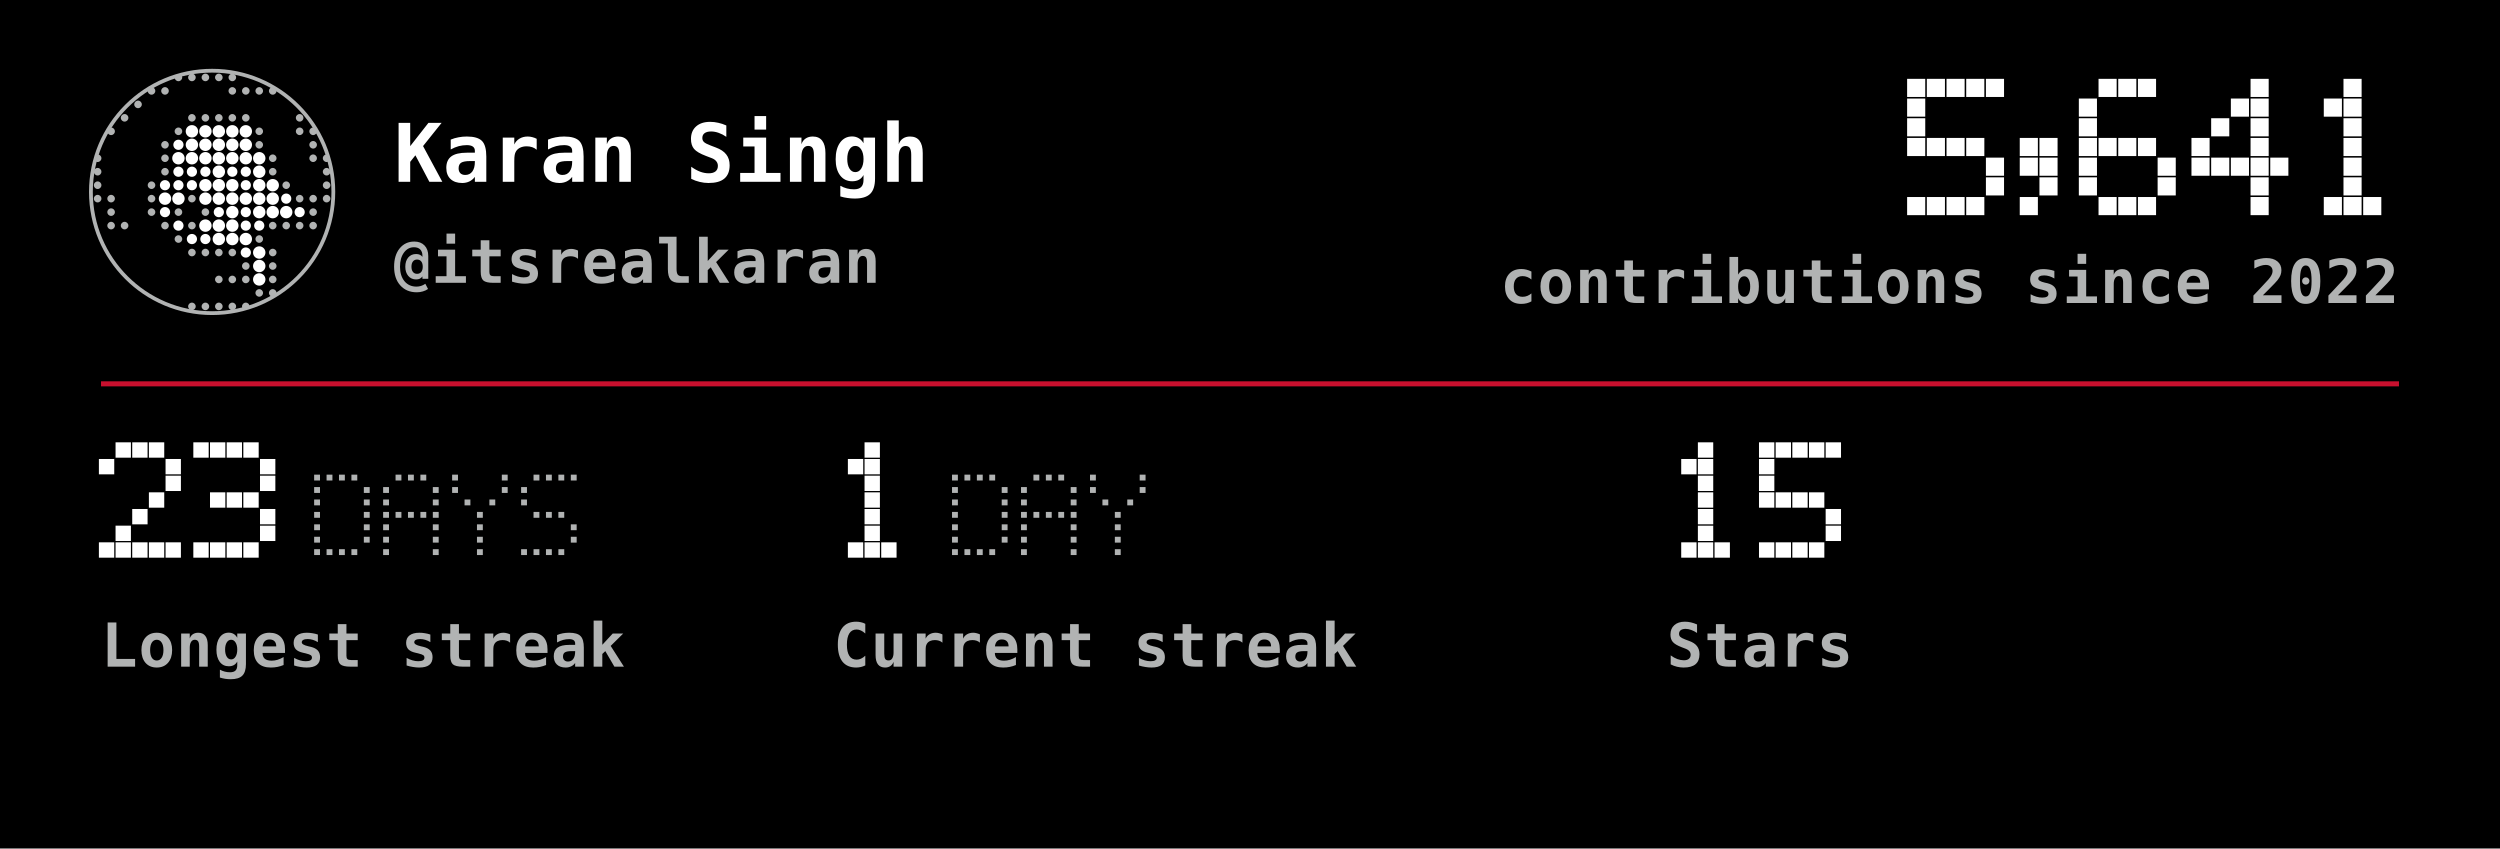
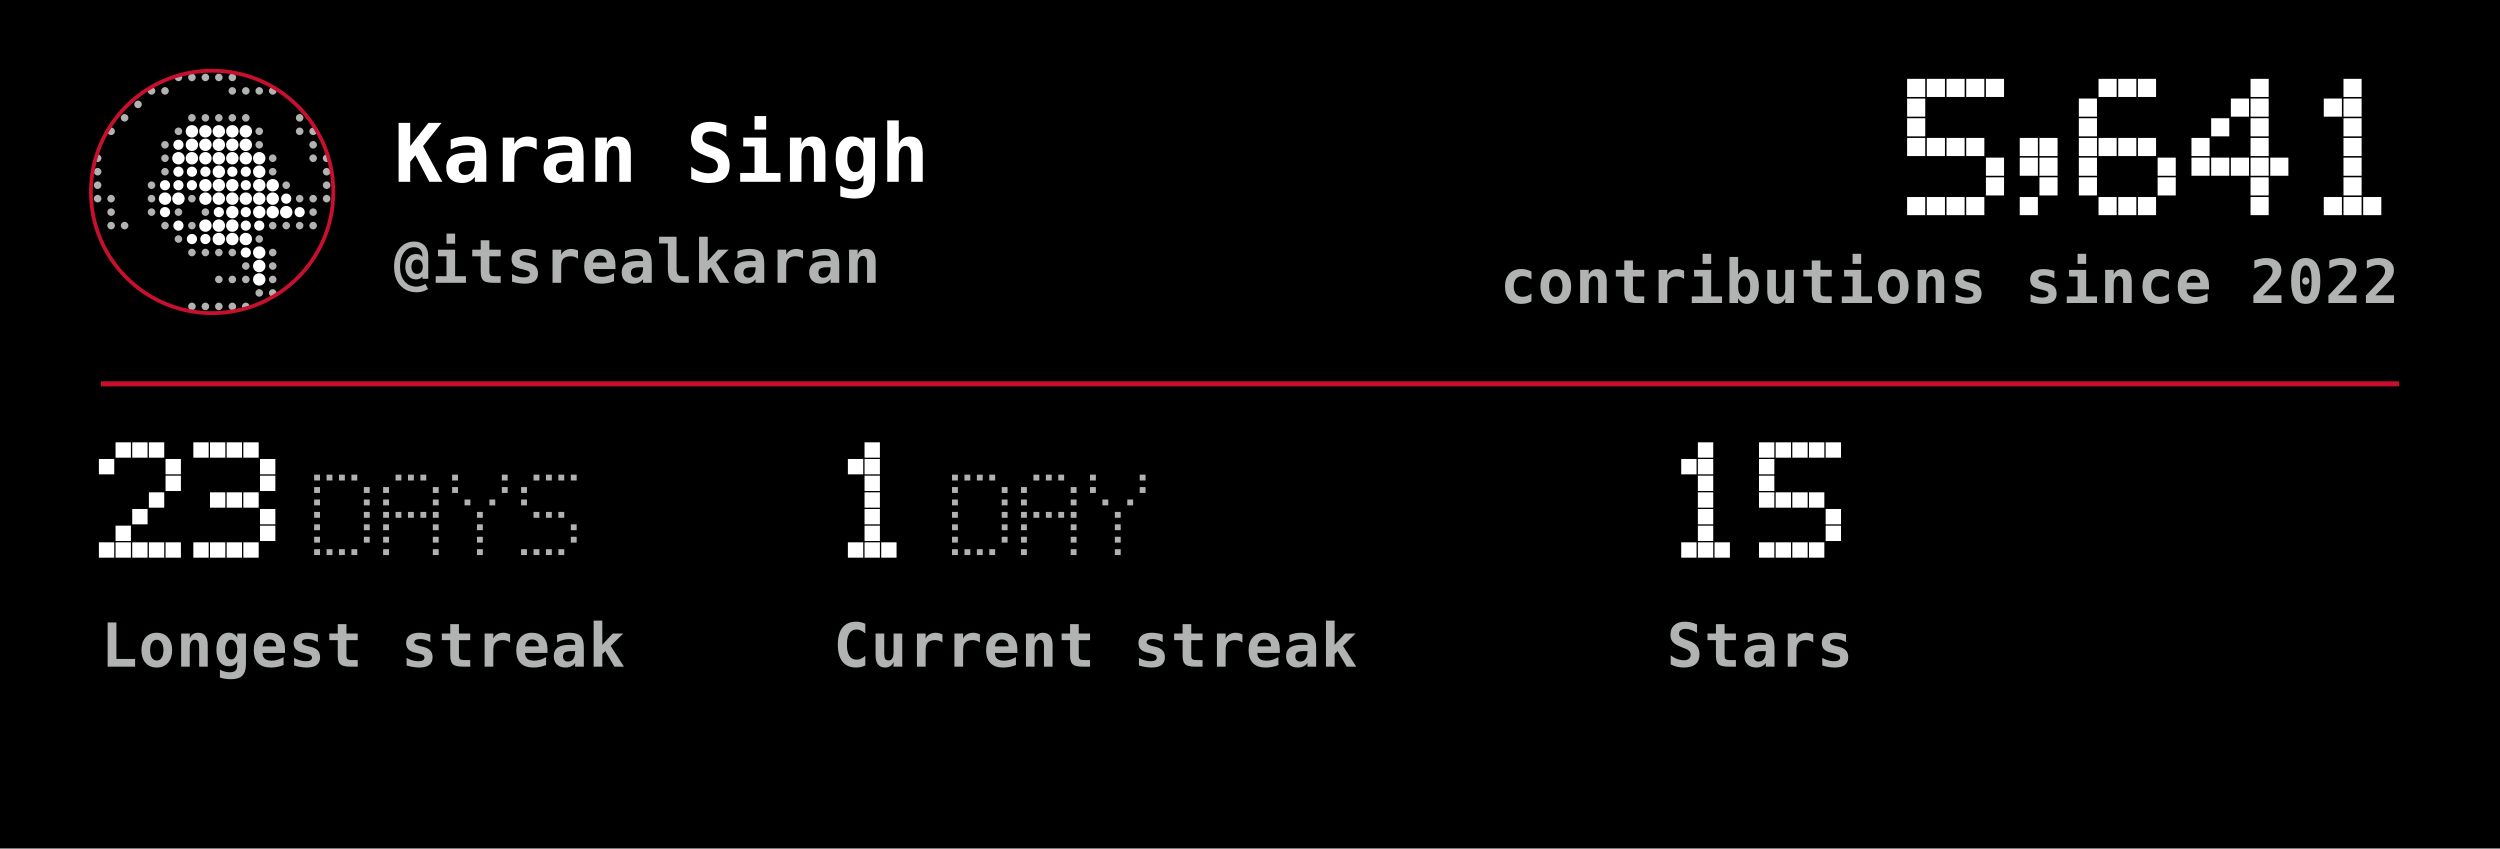
<svg xmlns="http://www.w3.org/2000/svg" width="495" height="168" viewBox="0 0 495 168" role="img">
  <rect width="495" height="168" fill="#000000" />
  <rect x="20" y="20" width="0" height="0" fill="#C8102E" />
  <clipPath id="pfp">
    <circle cx="42.00" cy="38.00" r="24.00" />
  </clipPath>
  <g clip-path="url(#pfp)">
    <circle cx="27.33" cy="15.33" r="0.75" fill="#B1B3B3" />
    <circle cx="32.67" cy="15.33" r="0.75" fill="#B1B3B3" />
    <circle cx="35.33" cy="15.33" r="0.75" fill="#B1B3B3" />
    <circle cx="38.00" cy="15.33" r="0.75" fill="#B1B3B3" />
    <circle cx="40.67" cy="15.33" r="0.75" fill="#B1B3B3" />
    <circle cx="43.33" cy="15.33" r="0.75" fill="#B1B3B3" />
    <circle cx="46.00" cy="15.33" r="0.75" fill="#B1B3B3" />
    <circle cx="24.67" cy="18.00" r="0.75" fill="#B1B3B3" />
    <circle cx="27.33" cy="18.00" r="1.01" fill="#FFFFFF" />
    <circle cx="30.00" cy="18.00" r="0.75" fill="#B1B3B3" />
    <circle cx="32.67" cy="18.00" r="0.75" fill="#B1B3B3" />
    <circle cx="46.00" cy="18.00" r="0.75" fill="#B1B3B3" />
    <circle cx="48.67" cy="18.00" r="0.75" fill="#B1B3B3" />
    <circle cx="51.33" cy="18.00" r="0.75" fill="#B1B3B3" />
    <circle cx="54.00" cy="18.00" r="0.75" fill="#B1B3B3" />
    <circle cx="24.67" cy="20.67" r="0.75" fill="#B1B3B3" />
    <circle cx="27.33" cy="20.67" r="0.75" fill="#B1B3B3" />
    <circle cx="22.00" cy="23.33" r="0.75" fill="#B1B3B3" />
    <circle cx="24.67" cy="23.33" r="0.75" fill="#B1B3B3" />
    <circle cx="38.00" cy="23.33" r="0.75" fill="#B1B3B3" />
    <circle cx="40.67" cy="23.33" r="0.75" fill="#B1B3B3" />
    <circle cx="43.33" cy="23.33" r="0.75" fill="#B1B3B3" />
    <circle cx="46.00" cy="23.33" r="0.75" fill="#B1B3B3" />
    <circle cx="48.67" cy="23.33" r="0.75" fill="#B1B3B3" />
    <circle cx="59.33" cy="23.33" r="0.75" fill="#B1B3B3" />
    <circle cx="22.00" cy="26.00" r="0.75" fill="#B1B3B3" />
    <circle cx="35.33" cy="26.00" r="0.75" fill="#B1B3B3" />
    <circle cx="38.00" cy="26.00" r="1.23" fill="#FFFFFF" />
    <circle cx="40.67" cy="26.00" r="1.23" fill="#FFFFFF" />
    <circle cx="43.33" cy="26.00" r="1.23" fill="#FFFFFF" />
    <circle cx="46.00" cy="26.00" r="1.23" fill="#FFFFFF" />
    <circle cx="48.67" cy="26.00" r="1.23" fill="#FFFFFF" />
    <circle cx="51.33" cy="26.00" r="0.75" fill="#B1B3B3" />
    <circle cx="59.33" cy="26.00" r="0.75" fill="#B1B3B3" />
    <circle cx="62.00" cy="26.00" r="0.75" fill="#B1B3B3" />
    <circle cx="19.33" cy="28.67" r="0.75" fill="#B1B3B3" />
    <circle cx="32.67" cy="28.67" r="0.75" fill="#B1B3B3" />
    <circle cx="35.33" cy="28.67" r="1.01" fill="#FFFFFF" />
    <circle cx="38.00" cy="28.67" r="1.23" fill="#FFFFFF" />
    <circle cx="40.67" cy="28.67" r="1.23" fill="#FFFFFF" />
    <circle cx="43.33" cy="28.67" r="1.23" fill="#FFFFFF" />
    <circle cx="46.00" cy="28.67" r="1.23" fill="#FFFFFF" />
    <circle cx="48.67" cy="28.67" r="1.23" fill="#FFFFFF" />
    <circle cx="51.33" cy="28.67" r="0.75" fill="#B1B3B3" />
    <circle cx="62.00" cy="28.67" r="0.75" fill="#B1B3B3" />
    <circle cx="19.33" cy="31.33" r="0.75" fill="#B1B3B3" />
    <circle cx="32.67" cy="31.33" r="0.75" fill="#B1B3B3" />
    <circle cx="35.33" cy="31.33" r="1.23" fill="#FFFFFF" />
    <circle cx="38.00" cy="31.33" r="1.23" fill="#FFFFFF" />
    <circle cx="40.67" cy="31.33" r="1.23" fill="#FFFFFF" />
    <circle cx="43.33" cy="31.33" r="1.23" fill="#FFFFFF" />
    <circle cx="46.00" cy="31.33" r="1.23" fill="#FFFFFF" />
    <circle cx="48.67" cy="31.33" r="1.23" fill="#FFFFFF" />
    <circle cx="51.33" cy="31.33" r="1.23" fill="#FFFFFF" />
    <circle cx="54.00" cy="31.33" r="0.75" fill="#B1B3B3" />
    <circle cx="62.00" cy="31.33" r="0.75" fill="#B1B3B3" />
    <circle cx="64.67" cy="31.33" r="0.75" fill="#B1B3B3" />
    <circle cx="19.33" cy="34.00" r="0.75" fill="#B1B3B3" />
    <circle cx="32.67" cy="34.00" r="0.75" fill="#B1B3B3" />
    <circle cx="35.33" cy="34.00" r="1.01" fill="#FFFFFF" />
    <circle cx="38.00" cy="34.00" r="1.01" fill="#FFFFFF" />
    <circle cx="40.67" cy="34.00" r="1.01" fill="#FFFFFF" />
    <circle cx="43.33" cy="34.00" r="1.23" fill="#FFFFFF" />
    <circle cx="46.00" cy="34.00" r="1.01" fill="#FFFFFF" />
    <circle cx="48.67" cy="34.00" r="1.01" fill="#FFFFFF" />
    <circle cx="51.33" cy="34.00" r="1.23" fill="#FFFFFF" />
    <circle cx="54.00" cy="34.00" r="0.75" fill="#B1B3B3" />
    <circle cx="64.67" cy="34.00" r="0.75" fill="#B1B3B3" />
    <circle cx="19.33" cy="36.67" r="0.75" fill="#B1B3B3" />
    <circle cx="30.00" cy="36.67" r="0.75" fill="#B1B3B3" />
    <circle cx="32.67" cy="36.67" r="1.01" fill="#FFFFFF" />
    <circle cx="35.33" cy="36.67" r="1.01" fill="#FFFFFF" />
    <circle cx="38.00" cy="36.67" r="1.01" fill="#FFFFFF" />
    <circle cx="40.67" cy="36.67" r="1.23" fill="#FFFFFF" />
    <circle cx="43.33" cy="36.67" r="1.23" fill="#FFFFFF" />
    <circle cx="46.00" cy="36.67" r="1.23" fill="#FFFFFF" />
    <circle cx="48.67" cy="36.67" r="1.01" fill="#FFFFFF" />
    <circle cx="51.33" cy="36.67" r="1.23" fill="#FFFFFF" />
    <circle cx="54.00" cy="36.67" r="1.23" fill="#FFFFFF" />
    <circle cx="56.67" cy="36.67" r="0.75" fill="#B1B3B3" />
    <circle cx="64.67" cy="36.67" r="0.75" fill="#B1B3B3" />
    <circle cx="19.33" cy="39.33" r="0.75" fill="#B1B3B3" />
    <circle cx="22.00" cy="39.33" r="0.75" fill="#B1B3B3" />
    <circle cx="30.00" cy="39.33" r="0.75" fill="#B1B3B3" />
    <circle cx="32.67" cy="39.33" r="1.23" fill="#FFFFFF" />
    <circle cx="35.33" cy="39.33" r="1.23" fill="#FFFFFF" />
    <circle cx="38.00" cy="39.33" r="0.75" fill="#B1B3B3" />
    <circle cx="40.67" cy="39.33" r="1.23" fill="#FFFFFF" />
    <circle cx="43.33" cy="39.33" r="1.23" fill="#FFFFFF" />
    <circle cx="46.00" cy="39.33" r="1.23" fill="#FFFFFF" />
    <circle cx="48.67" cy="39.33" r="1.23" fill="#FFFFFF" />
    <circle cx="51.33" cy="39.33" r="1.23" fill="#FFFFFF" />
    <circle cx="54.00" cy="39.33" r="1.23" fill="#FFFFFF" />
    <circle cx="56.67" cy="39.33" r="1.01" fill="#FFFFFF" />
    <circle cx="59.33" cy="39.33" r="0.75" fill="#B1B3B3" />
    <circle cx="62.00" cy="39.33" r="0.75" fill="#B1B3B3" />
    <circle cx="64.67" cy="39.33" r="0.75" fill="#B1B3B3" />
    <circle cx="22.00" cy="42.00" r="0.75" fill="#B1B3B3" />
    <circle cx="30.00" cy="42.00" r="0.75" fill="#B1B3B3" />
    <circle cx="32.67" cy="42.00" r="1.01" fill="#FFFFFF" />
    <circle cx="35.33" cy="42.00" r="0.75" fill="#B1B3B3" />
    <circle cx="40.67" cy="42.00" r="0.75" fill="#B1B3B3" />
    <circle cx="43.33" cy="42.00" r="1.01" fill="#FFFFFF" />
    <circle cx="46.00" cy="42.00" r="1.23" fill="#FFFFFF" />
    <circle cx="48.67" cy="42.00" r="1.01" fill="#FFFFFF" />
    <circle cx="51.33" cy="42.00" r="1.23" fill="#FFFFFF" />
    <circle cx="54.00" cy="42.00" r="1.23" fill="#FFFFFF" />
    <circle cx="56.67" cy="42.00" r="1.23" fill="#FFFFFF" />
    <circle cx="59.33" cy="42.00" r="1.01" fill="#FFFFFF" />
    <circle cx="62.00" cy="42.00" r="0.75" fill="#B1B3B3" />
    <circle cx="22.00" cy="44.67" r="0.75" fill="#B1B3B3" />
    <circle cx="24.67" cy="44.67" r="0.75" fill="#B1B3B3" />
    <circle cx="32.67" cy="44.67" r="0.75" fill="#B1B3B3" />
    <circle cx="35.33" cy="44.67" r="1.01" fill="#FFFFFF" />
    <circle cx="38.00" cy="44.67" r="0.75" fill="#B1B3B3" />
    <circle cx="40.67" cy="44.67" r="1.23" fill="#FFFFFF" />
    <circle cx="43.33" cy="44.67" r="1.23" fill="#FFFFFF" />
    <circle cx="46.00" cy="44.67" r="1.23" fill="#FFFFFF" />
    <circle cx="48.67" cy="44.67" r="1.01" fill="#FFFFFF" />
    <circle cx="51.33" cy="44.67" r="1.01" fill="#FFFFFF" />
    <circle cx="54.00" cy="44.67" r="0.75" fill="#B1B3B3" />
    <circle cx="56.67" cy="44.67" r="0.75" fill="#B1B3B3" />
    <circle cx="59.33" cy="44.67" r="0.75" fill="#B1B3B3" />
    <circle cx="62.00" cy="44.67" r="0.75" fill="#B1B3B3" />
    <circle cx="35.33" cy="47.33" r="0.75" fill="#B1B3B3" />
    <circle cx="38.00" cy="47.33" r="1.01" fill="#FFFFFF" />
    <circle cx="40.67" cy="47.33" r="1.01" fill="#FFFFFF" />
    <circle cx="43.33" cy="47.33" r="1.23" fill="#FFFFFF" />
    <circle cx="46.00" cy="47.33" r="1.23" fill="#FFFFFF" />
    <circle cx="48.67" cy="47.33" r="1.23" fill="#FFFFFF" />
    <circle cx="51.33" cy="47.33" r="0.75" fill="#B1B3B3" />
    <circle cx="38.00" cy="50.00" r="0.75" fill="#B1B3B3" />
    <circle cx="40.67" cy="50.00" r="0.75" fill="#B1B3B3" />
    <circle cx="43.33" cy="50.00" r="0.75" fill="#B1B3B3" />
    <circle cx="46.00" cy="50.00" r="0.75" fill="#B1B3B3" />
    <circle cx="48.67" cy="50.00" r="1.01" fill="#FFFFFF" />
    <circle cx="51.33" cy="50.00" r="1.23" fill="#FFFFFF" />
    <circle cx="54.00" cy="50.00" r="0.75" fill="#B1B3B3" />
    <circle cx="48.67" cy="52.67" r="0.75" fill="#B1B3B3" />
    <circle cx="51.33" cy="52.67" r="1.23" fill="#FFFFFF" />
    <circle cx="54.00" cy="52.67" r="0.75" fill="#B1B3B3" />
    <circle cx="43.33" cy="55.33" r="0.75" fill="#B1B3B3" />
    <circle cx="46.00" cy="55.33" r="0.75" fill="#B1B3B3" />
    <circle cx="48.67" cy="55.33" r="0.75" fill="#B1B3B3" />
    <circle cx="51.33" cy="55.33" r="1.23" fill="#FFFFFF" />
    <circle cx="54.00" cy="55.33" r="0.75" fill="#B1B3B3" />
    <circle cx="51.33" cy="58.00" r="0.75" fill="#B1B3B3" />
    <circle cx="54.00" cy="58.00" r="0.75" fill="#B1B3B3" />
    <circle cx="38.00" cy="60.67" r="0.75" fill="#B1B3B3" />
    <circle cx="40.67" cy="60.67" r="0.75" fill="#B1B3B3" />
    <circle cx="43.33" cy="60.67" r="0.75" fill="#B1B3B3" />
    <circle cx="46.00" cy="60.67" r="0.75" fill="#B1B3B3" />
    <circle cx="48.67" cy="60.67" r="0.75" fill="#B1B3B3" />
    <circle cx="51.33" cy="60.67" r="0.75" fill="#B1B3B3" />
  </g>
-   <circle cx="42.00" cy="38.00" r="24.00" fill="none" stroke="#B1B3B3" stroke-width="0.75" />
+   <circle cx="42.00" cy="38.00" r="24.00" fill="none" stroke="#C8102E" stroke-width="0.75" />
  <text x="78" y="36" fill="#FFFFFF" text-anchor="start" font-family="ui-monospace, Geist Mono, monospace" font-weight="700" font-size="16" letter-spacing="0" dominant-baseline="auto">Karan Singh</text>
  <text x="78" y="56" fill="#B1B3B3" text-anchor="start" font-family="ui-monospace, Geist Mono, monospace" font-weight="700" font-size="12" letter-spacing="0.2" dominant-baseline="auto">@itsrealkaran</text>
  <rect x="377.61" y="15.61" width="3.59" height="3.59" fill="#FFFFFF" />
  <rect x="381.51" y="15.61" width="3.59" height="3.59" fill="#FFFFFF" />
  <rect x="385.41" y="15.61" width="3.59" height="3.59" fill="#FFFFFF" />
  <rect x="389.31" y="15.61" width="3.59" height="3.59" fill="#FFFFFF" />
  <rect x="393.21" y="15.61" width="3.59" height="3.59" fill="#FFFFFF" />
  <rect x="377.61" y="19.51" width="3.59" height="3.59" fill="#FFFFFF" />
  <rect x="377.61" y="23.41" width="3.59" height="3.59" fill="#FFFFFF" />
  <rect x="377.61" y="27.31" width="3.59" height="3.59" fill="#FFFFFF" />
  <rect x="381.51" y="27.31" width="3.59" height="3.59" fill="#FFFFFF" />
  <rect x="385.41" y="27.31" width="3.59" height="3.59" fill="#FFFFFF" />
  <rect x="389.31" y="27.31" width="3.59" height="3.59" fill="#FFFFFF" />
  <rect x="393.21" y="31.21" width="3.59" height="3.59" fill="#FFFFFF" />
  <rect x="393.21" y="35.11" width="3.59" height="3.59" fill="#FFFFFF" />
  <rect x="377.61" y="39.01" width="3.59" height="3.59" fill="#FFFFFF" />
  <rect x="381.51" y="39.01" width="3.59" height="3.59" fill="#FFFFFF" />
  <rect x="385.41" y="39.01" width="3.59" height="3.59" fill="#FFFFFF" />
  <rect x="389.31" y="39.01" width="3.59" height="3.59" fill="#FFFFFF" />
  <rect x="399.91" y="27.31" width="3.59" height="3.59" fill="#FFFFFF" />
  <rect x="403.81" y="27.31" width="3.59" height="3.59" fill="#FFFFFF" />
  <rect x="399.91" y="31.21" width="3.59" height="3.59" fill="#FFFFFF" />
  <rect x="403.81" y="31.21" width="3.59" height="3.59" fill="#FFFFFF" />
  <rect x="403.81" y="35.11" width="3.59" height="3.59" fill="#FFFFFF" />
  <rect x="399.91" y="39.01" width="3.59" height="3.59" fill="#FFFFFF" />
  <rect x="415.51" y="15.61" width="3.59" height="3.59" fill="#FFFFFF" />
  <rect x="419.41" y="15.61" width="3.59" height="3.59" fill="#FFFFFF" />
  <rect x="423.31" y="15.61" width="3.59" height="3.59" fill="#FFFFFF" />
  <rect x="411.61" y="19.51" width="3.59" height="3.59" fill="#FFFFFF" />
  <rect x="411.61" y="23.41" width="3.59" height="3.59" fill="#FFFFFF" />
  <rect x="411.61" y="27.31" width="3.59" height="3.59" fill="#FFFFFF" />
  <rect x="415.51" y="27.31" width="3.59" height="3.59" fill="#FFFFFF" />
  <rect x="419.41" y="27.31" width="3.59" height="3.59" fill="#FFFFFF" />
  <rect x="423.31" y="27.31" width="3.59" height="3.59" fill="#FFFFFF" />
  <rect x="411.61" y="31.21" width="3.59" height="3.59" fill="#FFFFFF" />
  <rect x="427.21" y="31.21" width="3.59" height="3.59" fill="#FFFFFF" />
  <rect x="411.61" y="35.11" width="3.59" height="3.59" fill="#FFFFFF" />
  <rect x="427.21" y="35.11" width="3.59" height="3.59" fill="#FFFFFF" />
  <rect x="415.51" y="39.01" width="3.59" height="3.59" fill="#FFFFFF" />
  <rect x="419.41" y="39.01" width="3.59" height="3.59" fill="#FFFFFF" />
  <rect x="423.31" y="39.01" width="3.59" height="3.59" fill="#FFFFFF" />
  <rect x="445.61" y="15.61" width="3.59" height="3.59" fill="#FFFFFF" />
  <rect x="441.71" y="19.51" width="3.59" height="3.59" fill="#FFFFFF" />
  <rect x="445.61" y="19.51" width="3.59" height="3.59" fill="#FFFFFF" />
  <rect x="437.81" y="23.41" width="3.59" height="3.59" fill="#FFFFFF" />
  <rect x="445.61" y="23.41" width="3.59" height="3.59" fill="#FFFFFF" />
  <rect x="433.91" y="27.31" width="3.59" height="3.59" fill="#FFFFFF" />
  <rect x="445.61" y="27.31" width="3.59" height="3.59" fill="#FFFFFF" />
  <rect x="433.91" y="31.21" width="3.59" height="3.59" fill="#FFFFFF" />
  <rect x="437.81" y="31.21" width="3.59" height="3.59" fill="#FFFFFF" />
  <rect x="441.71" y="31.21" width="3.59" height="3.59" fill="#FFFFFF" />
  <rect x="445.61" y="31.21" width="3.59" height="3.59" fill="#FFFFFF" />
  <rect x="449.51" y="31.21" width="3.59" height="3.59" fill="#FFFFFF" />
  <rect x="445.61" y="35.11" width="3.59" height="3.59" fill="#FFFFFF" />
  <rect x="445.61" y="39.01" width="3.59" height="3.59" fill="#FFFFFF" />
  <rect x="464.01" y="15.61" width="3.59" height="3.59" fill="#FFFFFF" />
  <rect x="460.11" y="19.51" width="3.59" height="3.59" fill="#FFFFFF" />
  <rect x="464.01" y="19.51" width="3.59" height="3.59" fill="#FFFFFF" />
  <rect x="464.01" y="23.41" width="3.59" height="3.59" fill="#FFFFFF" />
  <rect x="464.01" y="27.31" width="3.59" height="3.59" fill="#FFFFFF" />
  <rect x="464.01" y="31.21" width="3.59" height="3.59" fill="#FFFFFF" />
  <rect x="464.01" y="35.11" width="3.59" height="3.59" fill="#FFFFFF" />
  <rect x="460.11" y="39.01" width="3.59" height="3.59" fill="#FFFFFF" />
  <rect x="464.01" y="39.01" width="3.59" height="3.59" fill="#FFFFFF" />
  <rect x="467.91" y="39.01" width="3.59" height="3.59" fill="#FFFFFF" />
  <text x="475" y="60" fill="#B1B3B3" text-anchor="end" font-family="ui-monospace, Geist Mono, monospace" font-weight="700" font-size="12" letter-spacing="0.2" dominant-baseline="auto">contributions since 2022</text>
  <line x1="20" y1="76" x2="475" y2="76" stroke="#C8102E" />
  <rect x="22.88" y="87.58" width="3.04" height="3.04" fill="#FFFFFF" />
  <rect x="26.18" y="87.58" width="3.04" height="3.04" fill="#FFFFFF" />
  <rect x="29.48" y="87.58" width="3.04" height="3.04" fill="#FFFFFF" />
  <rect x="19.58" y="90.88" width="3.04" height="3.04" fill="#FFFFFF" />
  <rect x="32.78" y="90.88" width="3.04" height="3.04" fill="#FFFFFF" />
  <rect x="32.78" y="94.18" width="3.04" height="3.04" fill="#FFFFFF" />
  <rect x="29.48" y="97.48" width="3.04" height="3.04" fill="#FFFFFF" />
  <rect x="26.18" y="100.78" width="3.04" height="3.04" fill="#FFFFFF" />
  <rect x="22.88" y="104.08" width="3.04" height="3.04" fill="#FFFFFF" />
  <rect x="19.58" y="107.38" width="3.04" height="3.04" fill="#FFFFFF" />
  <rect x="22.88" y="107.38" width="3.04" height="3.04" fill="#FFFFFF" />
  <rect x="26.18" y="107.38" width="3.04" height="3.04" fill="#FFFFFF" />
  <rect x="29.48" y="107.38" width="3.04" height="3.04" fill="#FFFFFF" />
  <rect x="32.78" y="107.38" width="3.04" height="3.04" fill="#FFFFFF" />
  <rect x="38.28" y="87.58" width="3.04" height="3.04" fill="#FFFFFF" />
  <rect x="41.58" y="87.58" width="3.04" height="3.04" fill="#FFFFFF" />
  <rect x="44.88" y="87.58" width="3.04" height="3.04" fill="#FFFFFF" />
  <rect x="48.18" y="87.58" width="3.04" height="3.04" fill="#FFFFFF" />
  <rect x="51.48" y="90.88" width="3.04" height="3.04" fill="#FFFFFF" />
  <rect x="51.48" y="94.18" width="3.04" height="3.04" fill="#FFFFFF" />
  <rect x="41.58" y="97.48" width="3.04" height="3.04" fill="#FFFFFF" />
  <rect x="44.88" y="97.48" width="3.04" height="3.04" fill="#FFFFFF" />
  <rect x="48.18" y="97.48" width="3.04" height="3.04" fill="#FFFFFF" />
  <rect x="51.48" y="100.78" width="3.04" height="3.04" fill="#FFFFFF" />
  <rect x="51.48" y="104.08" width="3.04" height="3.04" fill="#FFFFFF" />
  <rect x="38.28" y="107.38" width="3.04" height="3.04" fill="#FFFFFF" />
  <rect x="41.58" y="107.38" width="3.04" height="3.04" fill="#FFFFFF" />
  <rect x="44.88" y="107.38" width="3.04" height="3.04" fill="#FFFFFF" />
  <rect x="48.18" y="107.38" width="3.04" height="3.04" fill="#FFFFFF" />
  <rect x="62.20" y="93.98" width="1.16" height="1.16" fill="#B1B3B3" />
  <rect x="64.66" y="93.98" width="1.16" height="1.16" fill="#B1B3B3" />
  <rect x="67.12" y="93.98" width="1.16" height="1.16" fill="#B1B3B3" />
  <rect x="69.58" y="93.98" width="1.16" height="1.16" fill="#B1B3B3" />
  <rect x="62.20" y="96.44" width="1.16" height="1.16" fill="#B1B3B3" />
  <rect x="72.04" y="96.44" width="1.16" height="1.16" fill="#B1B3B3" />
  <rect x="62.20" y="98.90" width="1.16" height="1.16" fill="#B1B3B3" />
  <rect x="72.04" y="98.90" width="1.16" height="1.16" fill="#B1B3B3" />
  <rect x="62.20" y="101.36" width="1.16" height="1.16" fill="#B1B3B3" />
  <rect x="72.04" y="101.36" width="1.16" height="1.16" fill="#B1B3B3" />
  <rect x="62.20" y="103.82" width="1.16" height="1.16" fill="#B1B3B3" />
  <rect x="72.04" y="103.82" width="1.16" height="1.16" fill="#B1B3B3" />
  <rect x="62.20" y="106.28" width="1.16" height="1.16" fill="#B1B3B3" />
  <rect x="72.04" y="106.28" width="1.16" height="1.16" fill="#B1B3B3" />
  <rect x="62.20" y="108.74" width="1.16" height="1.16" fill="#B1B3B3" />
  <rect x="64.66" y="108.74" width="1.16" height="1.16" fill="#B1B3B3" />
  <rect x="67.12" y="108.74" width="1.16" height="1.16" fill="#B1B3B3" />
  <rect x="69.58" y="108.74" width="1.16" height="1.16" fill="#B1B3B3" />
  <rect x="78.32" y="93.98" width="1.16" height="1.16" fill="#B1B3B3" />
  <rect x="80.78" y="93.98" width="1.16" height="1.16" fill="#B1B3B3" />
  <rect x="83.24" y="93.98" width="1.16" height="1.16" fill="#B1B3B3" />
  <rect x="75.86" y="96.44" width="1.16" height="1.16" fill="#B1B3B3" />
  <rect x="85.70" y="96.44" width="1.16" height="1.16" fill="#B1B3B3" />
  <rect x="75.86" y="98.90" width="1.16" height="1.16" fill="#B1B3B3" />
  <rect x="85.70" y="98.90" width="1.16" height="1.16" fill="#B1B3B3" />
  <rect x="75.86" y="101.36" width="1.16" height="1.16" fill="#B1B3B3" />
  <rect x="78.32" y="101.36" width="1.16" height="1.16" fill="#B1B3B3" />
  <rect x="80.78" y="101.36" width="1.16" height="1.16" fill="#B1B3B3" />
  <rect x="83.24" y="101.36" width="1.16" height="1.16" fill="#B1B3B3" />
  <rect x="85.70" y="101.36" width="1.16" height="1.16" fill="#B1B3B3" />
  <rect x="75.86" y="103.82" width="1.16" height="1.16" fill="#B1B3B3" />
  <rect x="85.70" y="103.82" width="1.16" height="1.16" fill="#B1B3B3" />
  <rect x="75.86" y="106.28" width="1.16" height="1.16" fill="#B1B3B3" />
  <rect x="85.70" y="106.28" width="1.16" height="1.16" fill="#B1B3B3" />
  <rect x="75.86" y="108.74" width="1.16" height="1.16" fill="#B1B3B3" />
  <rect x="85.70" y="108.74" width="1.16" height="1.16" fill="#B1B3B3" />
  <rect x="89.52" y="93.98" width="1.16" height="1.16" fill="#B1B3B3" />
  <rect x="99.36" y="93.98" width="1.16" height="1.16" fill="#B1B3B3" />
  <rect x="89.52" y="96.44" width="1.16" height="1.16" fill="#B1B3B3" />
  <rect x="99.36" y="96.44" width="1.16" height="1.16" fill="#B1B3B3" />
  <rect x="91.98" y="98.90" width="1.16" height="1.16" fill="#B1B3B3" />
  <rect x="96.90" y="98.90" width="1.16" height="1.16" fill="#B1B3B3" />
  <rect x="94.44" y="101.36" width="1.16" height="1.16" fill="#B1B3B3" />
  <rect x="94.44" y="103.82" width="1.16" height="1.16" fill="#B1B3B3" />
  <rect x="94.44" y="106.28" width="1.16" height="1.16" fill="#B1B3B3" />
  <rect x="94.44" y="108.74" width="1.16" height="1.16" fill="#B1B3B3" />
  <rect x="105.64" y="93.98" width="1.16" height="1.16" fill="#B1B3B3" />
  <rect x="108.10" y="93.98" width="1.16" height="1.16" fill="#B1B3B3" />
  <rect x="110.56" y="93.98" width="1.16" height="1.16" fill="#B1B3B3" />
  <rect x="113.02" y="93.98" width="1.16" height="1.16" fill="#B1B3B3" />
  <rect x="103.18" y="96.44" width="1.16" height="1.16" fill="#B1B3B3" />
  <rect x="103.18" y="98.90" width="1.16" height="1.16" fill="#B1B3B3" />
  <rect x="105.64" y="101.36" width="1.16" height="1.16" fill="#B1B3B3" />
  <rect x="108.10" y="101.36" width="1.16" height="1.16" fill="#B1B3B3" />
  <rect x="110.56" y="101.36" width="1.16" height="1.16" fill="#B1B3B3" />
  <rect x="113.02" y="103.82" width="1.16" height="1.16" fill="#B1B3B3" />
  <rect x="113.02" y="106.28" width="1.16" height="1.16" fill="#B1B3B3" />
  <rect x="103.18" y="108.74" width="1.16" height="1.16" fill="#B1B3B3" />
  <rect x="105.64" y="108.74" width="1.16" height="1.16" fill="#B1B3B3" />
  <rect x="108.10" y="108.74" width="1.16" height="1.16" fill="#B1B3B3" />
  <rect x="110.56" y="108.74" width="1.16" height="1.16" fill="#B1B3B3" />
  <text x="20" y="132" fill="#B1B3B3" text-anchor="start" font-family="ui-monospace, Geist Mono, monospace" font-weight="700" font-size="12" letter-spacing="0.2" dominant-baseline="auto">Longest streak</text>
  <rect x="171.18" y="87.58" width="3.04" height="3.04" fill="#FFFFFF" />
  <rect x="167.88" y="90.88" width="3.04" height="3.04" fill="#FFFFFF" />
  <rect x="171.18" y="90.88" width="3.04" height="3.04" fill="#FFFFFF" />
  <rect x="171.18" y="94.18" width="3.04" height="3.04" fill="#FFFFFF" />
  <rect x="171.18" y="97.48" width="3.04" height="3.04" fill="#FFFFFF" />
  <rect x="171.18" y="100.78" width="3.04" height="3.04" fill="#FFFFFF" />
  <rect x="171.18" y="104.08" width="3.04" height="3.04" fill="#FFFFFF" />
  <rect x="167.88" y="107.38" width="3.04" height="3.04" fill="#FFFFFF" />
  <rect x="171.18" y="107.38" width="3.04" height="3.04" fill="#FFFFFF" />
  <rect x="174.48" y="107.38" width="3.04" height="3.04" fill="#FFFFFF" />
  <rect x="188.50" y="93.98" width="1.16" height="1.16" fill="#B1B3B3" />
  <rect x="190.96" y="93.98" width="1.16" height="1.16" fill="#B1B3B3" />
  <rect x="193.42" y="93.98" width="1.16" height="1.16" fill="#B1B3B3" />
  <rect x="195.88" y="93.98" width="1.16" height="1.16" fill="#B1B3B3" />
  <rect x="188.50" y="96.44" width="1.16" height="1.16" fill="#B1B3B3" />
  <rect x="198.34" y="96.44" width="1.16" height="1.16" fill="#B1B3B3" />
  <rect x="188.50" y="98.90" width="1.16" height="1.16" fill="#B1B3B3" />
  <rect x="198.34" y="98.90" width="1.16" height="1.16" fill="#B1B3B3" />
  <rect x="188.50" y="101.36" width="1.16" height="1.16" fill="#B1B3B3" />
  <rect x="198.34" y="101.36" width="1.16" height="1.16" fill="#B1B3B3" />
  <rect x="188.50" y="103.82" width="1.16" height="1.16" fill="#B1B3B3" />
  <rect x="198.34" y="103.82" width="1.16" height="1.16" fill="#B1B3B3" />
  <rect x="188.50" y="106.28" width="1.16" height="1.16" fill="#B1B3B3" />
  <rect x="198.34" y="106.28" width="1.16" height="1.16" fill="#B1B3B3" />
  <rect x="188.50" y="108.74" width="1.16" height="1.16" fill="#B1B3B3" />
  <rect x="190.96" y="108.74" width="1.16" height="1.16" fill="#B1B3B3" />
  <rect x="193.42" y="108.74" width="1.16" height="1.16" fill="#B1B3B3" />
  <rect x="195.88" y="108.74" width="1.16" height="1.16" fill="#B1B3B3" />
  <rect x="204.62" y="93.98" width="1.16" height="1.16" fill="#B1B3B3" />
  <rect x="207.08" y="93.98" width="1.16" height="1.16" fill="#B1B3B3" />
  <rect x="209.54" y="93.98" width="1.16" height="1.16" fill="#B1B3B3" />
  <rect x="202.16" y="96.44" width="1.16" height="1.16" fill="#B1B3B3" />
  <rect x="212.00" y="96.44" width="1.16" height="1.16" fill="#B1B3B3" />
  <rect x="202.16" y="98.90" width="1.16" height="1.16" fill="#B1B3B3" />
  <rect x="212.00" y="98.90" width="1.16" height="1.16" fill="#B1B3B3" />
  <rect x="202.16" y="101.36" width="1.16" height="1.16" fill="#B1B3B3" />
  <rect x="204.62" y="101.36" width="1.16" height="1.16" fill="#B1B3B3" />
  <rect x="207.08" y="101.36" width="1.16" height="1.16" fill="#B1B3B3" />
  <rect x="209.54" y="101.36" width="1.16" height="1.16" fill="#B1B3B3" />
  <rect x="212.00" y="101.36" width="1.16" height="1.16" fill="#B1B3B3" />
  <rect x="202.16" y="103.82" width="1.16" height="1.16" fill="#B1B3B3" />
  <rect x="212.00" y="103.82" width="1.16" height="1.16" fill="#B1B3B3" />
  <rect x="202.16" y="106.28" width="1.16" height="1.16" fill="#B1B3B3" />
  <rect x="212.00" y="106.28" width="1.16" height="1.16" fill="#B1B3B3" />
  <rect x="202.16" y="108.74" width="1.16" height="1.16" fill="#B1B3B3" />
  <rect x="212.00" y="108.74" width="1.16" height="1.16" fill="#B1B3B3" />
  <rect x="215.82" y="93.98" width="1.16" height="1.16" fill="#B1B3B3" />
  <rect x="225.66" y="93.98" width="1.16" height="1.16" fill="#B1B3B3" />
  <rect x="215.82" y="96.44" width="1.16" height="1.16" fill="#B1B3B3" />
  <rect x="225.66" y="96.44" width="1.16" height="1.16" fill="#B1B3B3" />
  <rect x="218.28" y="98.90" width="1.16" height="1.16" fill="#B1B3B3" />
  <rect x="223.20" y="98.90" width="1.16" height="1.16" fill="#B1B3B3" />
  <rect x="220.74" y="101.36" width="1.16" height="1.16" fill="#B1B3B3" />
  <rect x="220.74" y="103.82" width="1.16" height="1.16" fill="#B1B3B3" />
  <rect x="220.74" y="106.28" width="1.16" height="1.16" fill="#B1B3B3" />
  <rect x="220.74" y="108.74" width="1.16" height="1.16" fill="#B1B3B3" />
  <text x="165.0" y="132" fill="#B1B3B3" text-anchor="start" font-family="ui-monospace, Geist Mono, monospace" font-weight="700" font-size="12" letter-spacing="0.2" dominant-baseline="auto">Current streak</text>
  <rect x="336.18" y="87.58" width="3.04" height="3.04" fill="#FFFFFF" />
  <rect x="332.88" y="90.88" width="3.04" height="3.04" fill="#FFFFFF" />
  <rect x="336.18" y="90.88" width="3.04" height="3.04" fill="#FFFFFF" />
  <rect x="336.18" y="94.18" width="3.04" height="3.04" fill="#FFFFFF" />
  <rect x="336.18" y="97.48" width="3.04" height="3.04" fill="#FFFFFF" />
  <rect x="336.18" y="100.78" width="3.04" height="3.04" fill="#FFFFFF" />
  <rect x="336.18" y="104.08" width="3.04" height="3.04" fill="#FFFFFF" />
  <rect x="332.88" y="107.38" width="3.04" height="3.04" fill="#FFFFFF" />
  <rect x="336.18" y="107.38" width="3.04" height="3.04" fill="#FFFFFF" />
  <rect x="339.48" y="107.38" width="3.04" height="3.04" fill="#FFFFFF" />
  <rect x="348.28" y="87.58" width="3.04" height="3.04" fill="#FFFFFF" />
  <rect x="351.58" y="87.58" width="3.04" height="3.04" fill="#FFFFFF" />
  <rect x="354.88" y="87.58" width="3.04" height="3.04" fill="#FFFFFF" />
  <rect x="358.18" y="87.58" width="3.04" height="3.04" fill="#FFFFFF" />
  <rect x="361.48" y="87.58" width="3.04" height="3.04" fill="#FFFFFF" />
  <rect x="348.28" y="90.88" width="3.04" height="3.04" fill="#FFFFFF" />
  <rect x="348.28" y="94.18" width="3.04" height="3.04" fill="#FFFFFF" />
  <rect x="348.28" y="97.48" width="3.04" height="3.04" fill="#FFFFFF" />
  <rect x="351.58" y="97.48" width="3.04" height="3.04" fill="#FFFFFF" />
  <rect x="354.88" y="97.48" width="3.04" height="3.04" fill="#FFFFFF" />
  <rect x="358.18" y="97.48" width="3.04" height="3.04" fill="#FFFFFF" />
  <rect x="361.48" y="100.78" width="3.04" height="3.04" fill="#FFFFFF" />
  <rect x="361.48" y="104.08" width="3.04" height="3.04" fill="#FFFFFF" />
  <rect x="348.28" y="107.38" width="3.04" height="3.04" fill="#FFFFFF" />
  <rect x="351.58" y="107.38" width="3.04" height="3.04" fill="#FFFFFF" />
  <rect x="354.88" y="107.38" width="3.04" height="3.04" fill="#FFFFFF" />
  <rect x="358.18" y="107.38" width="3.04" height="3.04" fill="#FFFFFF" />
  <text x="330.0" y="132" fill="#B1B3B3" text-anchor="start" font-family="ui-monospace, Geist Mono, monospace" font-weight="700" font-size="12" letter-spacing="0.2" dominant-baseline="auto">Stars</text>
</svg>
